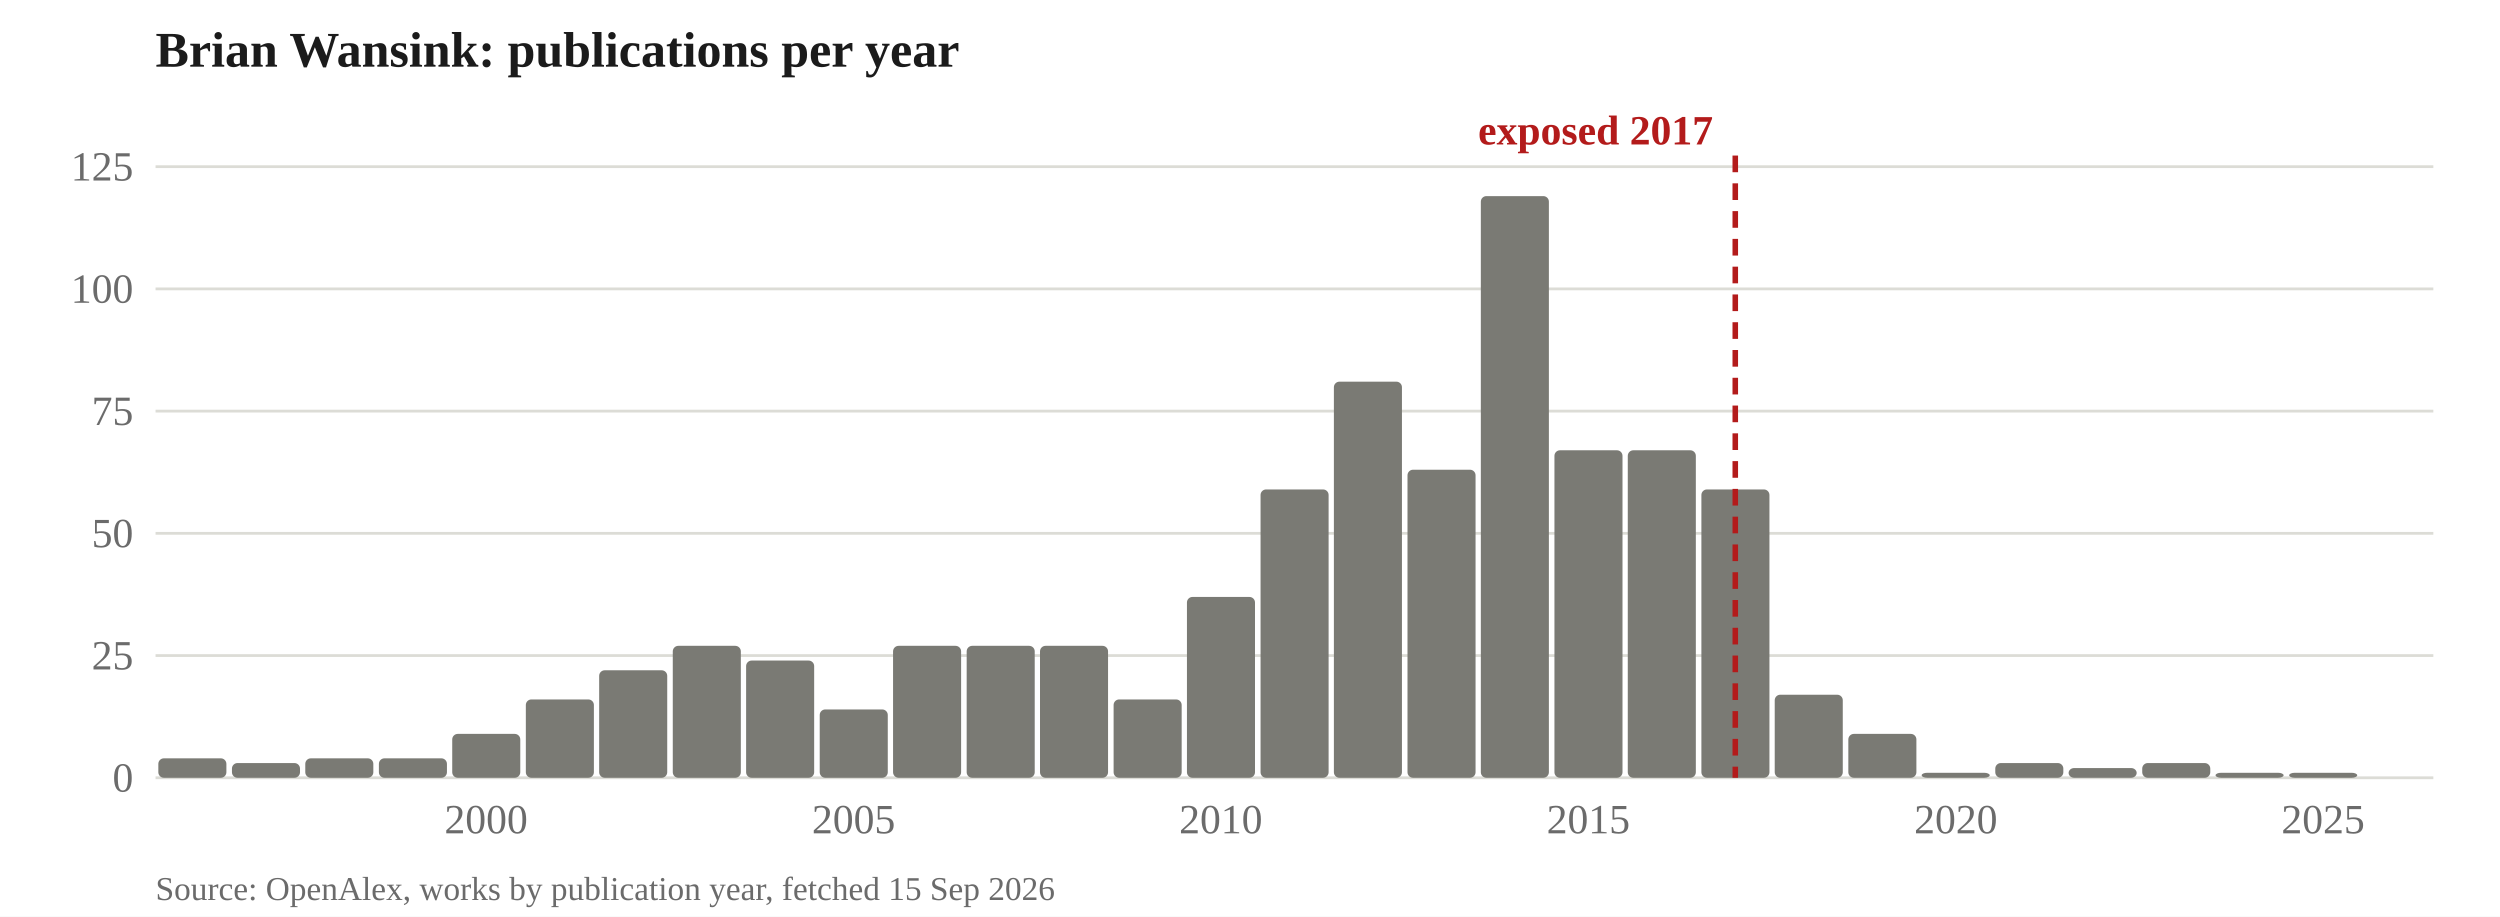
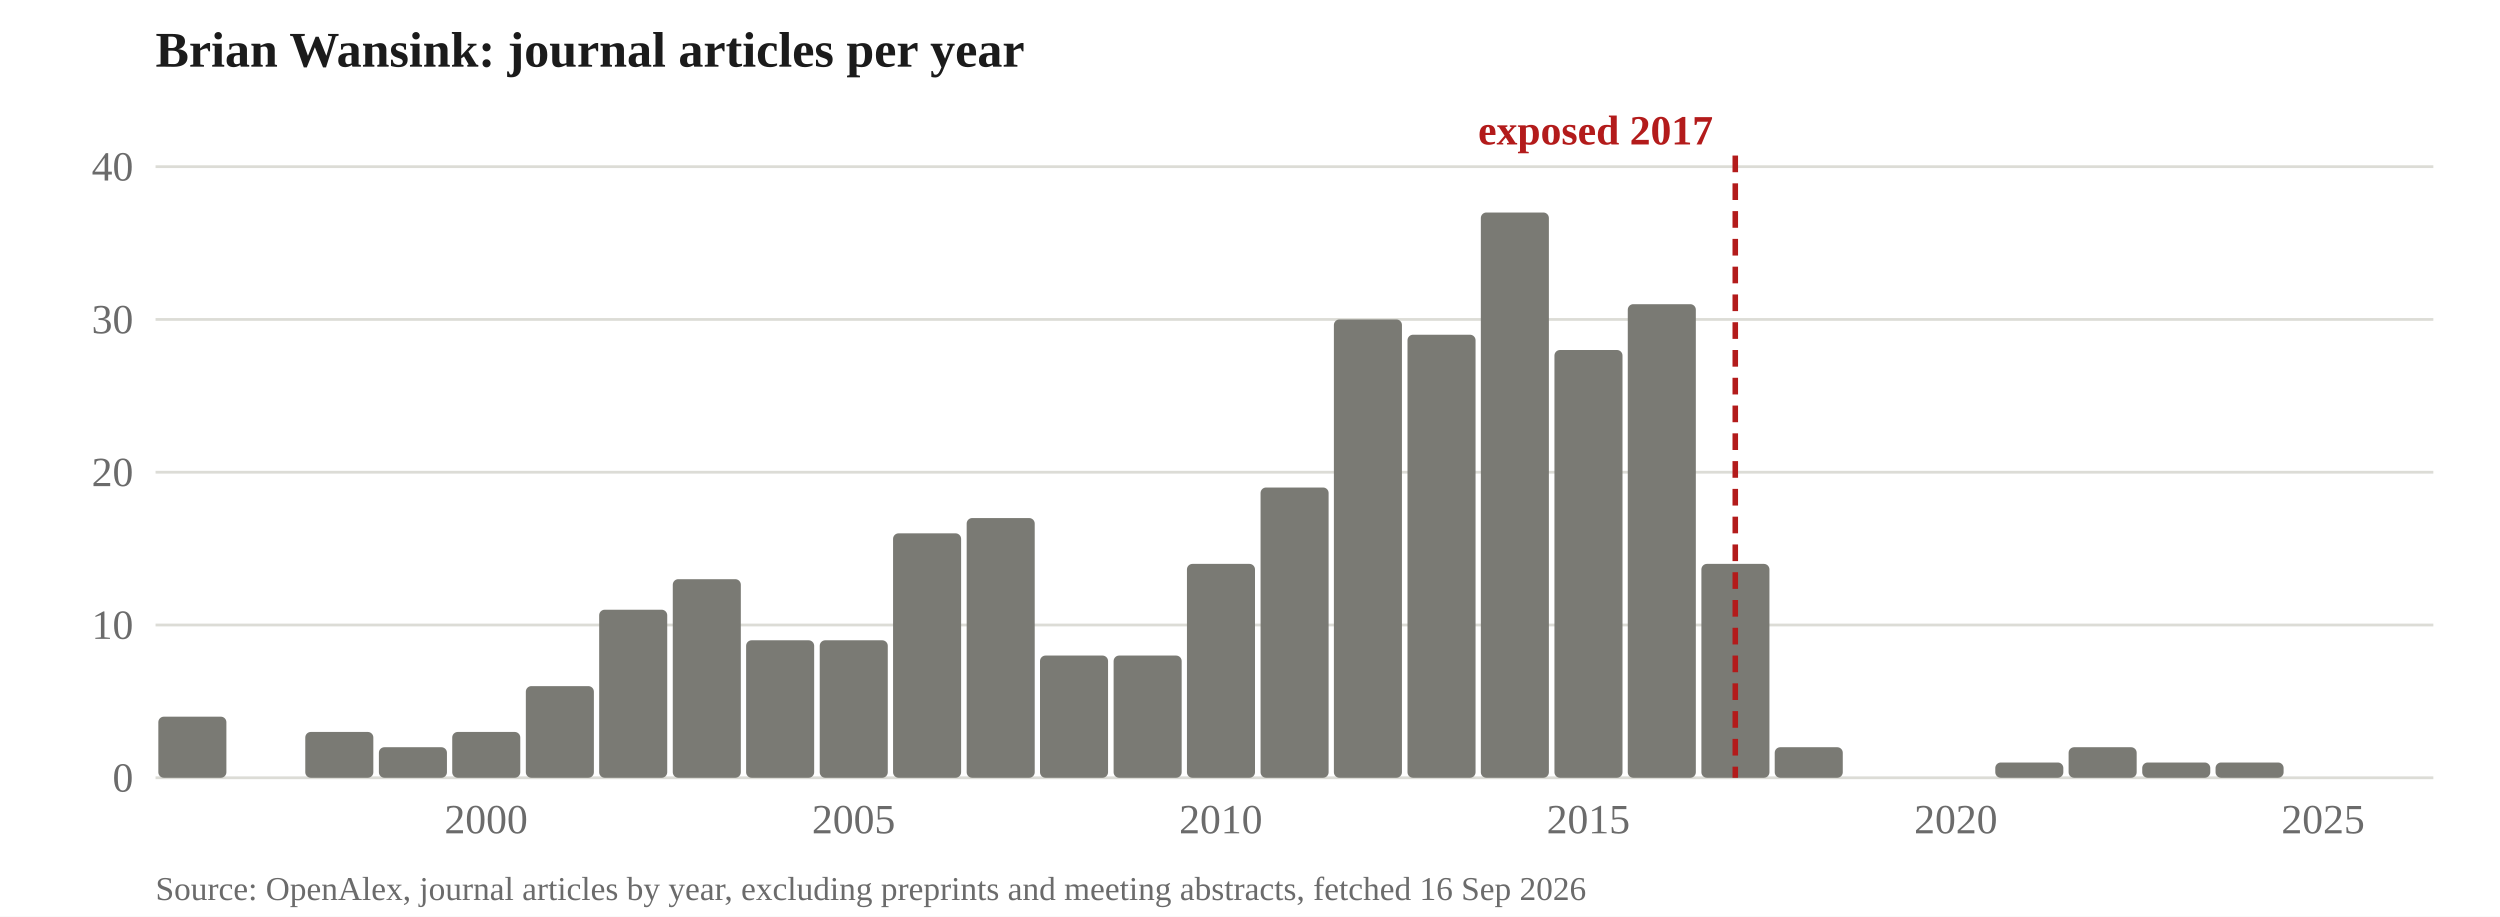
<svg xmlns="http://www.w3.org/2000/svg" viewBox="0 0 900 330" width="100%" font-family="Source Sans 3, Source Sans Pro, Helvetica, Arial, sans-serif" font-size="15">
  <rect width="900" height="330" fill="#ffffff" />
-   <text x="56" y="24" font-size="18" font-weight="600" fill="#1b1b1b">Brian Wansink: publications per year</text>
+   <text x="56" y="24" font-size="18" font-weight="600" fill="#1b1b1b">Brian Wansink: journal articles per year</text>
  <line x1="56" x2="876" y1="280.0" y2="280.0" stroke="#dcdcd6" stroke-width="1" />
  <text x="48" y="285.0" text-anchor="end" fill="#6b6b6b">0</text>
-   <line x1="56" x2="876" y1="236.0" y2="236.0" stroke="#dcdcd6" stroke-width="1" />
-   <text x="48" y="241.0" text-anchor="end" fill="#6b6b6b">25</text>
-   <line x1="56" x2="876" y1="192.0" y2="192.0" stroke="#dcdcd6" stroke-width="1" />
-   <text x="48" y="197.0" text-anchor="end" fill="#6b6b6b">50</text>
-   <line x1="56" x2="876" y1="148.0" y2="148.0" stroke="#dcdcd6" stroke-width="1" />
-   <text x="48" y="153.0" text-anchor="end" fill="#6b6b6b">75</text>
-   <line x1="56" x2="876" y1="104.0" y2="104.0" stroke="#dcdcd6" stroke-width="1" />
-   <text x="48" y="109.0" text-anchor="end" fill="#6b6b6b">100</text>
+   <line x1="56" x2="876" y1="225.0" y2="225.0" stroke="#dcdcd6" stroke-width="1" />
+   <text x="48" y="230.0" text-anchor="end" fill="#6b6b6b">10</text>
+   <line x1="56" x2="876" y1="170.0" y2="170.0" stroke="#dcdcd6" stroke-width="1" />
+   <text x="48" y="175.0" text-anchor="end" fill="#6b6b6b">20</text>
+   <line x1="56" x2="876" y1="115.0" y2="115.0" stroke="#dcdcd6" stroke-width="1" />
+   <text x="48" y="120.0" text-anchor="end" fill="#6b6b6b">30</text>
  <line x1="56" x2="876" y1="60.0" y2="60.0" stroke="#dcdcd6" stroke-width="1" />
-   <text x="48" y="65.0" text-anchor="end" fill="#6b6b6b">125</text>
-   <rect x="57.0" y="273.0" width="24.5" height="7.0" fill="#7a7a74" rx="2" />
-   <rect x="83.5" y="274.7" width="24.5" height="5.3" fill="#7a7a74" rx="2" />
-   <rect x="109.9" y="273.0" width="24.5" height="7.0" fill="#7a7a74" rx="2" />
-   <rect x="136.4" y="273.0" width="24.5" height="7.0" fill="#7a7a74" rx="2" />
-   <rect x="162.8" y="264.2" width="24.5" height="15.8" fill="#7a7a74" rx="2" />
+   <text x="48" y="65.0" text-anchor="end" fill="#6b6b6b">40</text>
+   <rect x="57.0" y="258.0" width="24.5" height="22.0" fill="#7a7a74" rx="2" />
+   <rect x="109.9" y="263.5" width="24.5" height="16.5" fill="#7a7a74" rx="2" />
+   <rect x="136.4" y="269.0" width="24.5" height="11.0" fill="#7a7a74" rx="2" />
+   <rect x="162.8" y="263.5" width="24.5" height="16.5" fill="#7a7a74" rx="2" />
  <text x="175.0" y="300" text-anchor="middle" fill="#6b6b6b">2000</text>
-   <rect x="189.3" y="251.8" width="24.5" height="28.2" fill="#7a7a74" rx="2" />
-   <rect x="215.7" y="241.3" width="24.5" height="38.7" fill="#7a7a74" rx="2" />
-   <rect x="242.2" y="232.5" width="24.5" height="47.5" fill="#7a7a74" rx="2" />
-   <rect x="268.6" y="237.8" width="24.5" height="42.2" fill="#7a7a74" rx="2" />
-   <rect x="295.1" y="255.4" width="24.5" height="24.6" fill="#7a7a74" rx="2" />
+   <rect x="189.3" y="247.0" width="24.5" height="33.0" fill="#7a7a74" rx="2" />
+   <rect x="215.7" y="219.5" width="24.5" height="60.5" fill="#7a7a74" rx="2" />
+   <rect x="242.2" y="208.5" width="24.5" height="71.5" fill="#7a7a74" rx="2" />
+   <rect x="268.6" y="230.5" width="24.5" height="49.5" fill="#7a7a74" rx="2" />
+   <rect x="295.1" y="230.5" width="24.5" height="49.5" fill="#7a7a74" rx="2" />
  <text x="307.3" y="300" text-anchor="middle" fill="#6b6b6b">2005</text>
-   <rect x="321.5" y="232.5" width="24.5" height="47.5" fill="#7a7a74" rx="2" />
-   <rect x="348.0" y="232.5" width="24.5" height="47.5" fill="#7a7a74" rx="2" />
-   <rect x="374.4" y="232.5" width="24.5" height="47.5" fill="#7a7a74" rx="2" />
-   <rect x="400.9" y="251.8" width="24.5" height="28.2" fill="#7a7a74" rx="2" />
-   <rect x="427.3" y="214.9" width="24.5" height="65.1" fill="#7a7a74" rx="2" />
+   <rect x="321.5" y="192.0" width="24.5" height="88.0" fill="#7a7a74" rx="2" />
+   <rect x="348.0" y="186.5" width="24.5" height="93.5" fill="#7a7a74" rx="2" />
+   <rect x="374.4" y="236.0" width="24.5" height="44.0" fill="#7a7a74" rx="2" />
+   <rect x="400.9" y="236.0" width="24.5" height="44.0" fill="#7a7a74" rx="2" />
+   <rect x="427.3" y="203.0" width="24.5" height="77.0" fill="#7a7a74" rx="2" />
  <text x="439.5" y="300" text-anchor="middle" fill="#6b6b6b">2010</text>
-   <rect x="453.8" y="176.2" width="24.5" height="103.8" fill="#7a7a74" rx="2" />
-   <rect x="480.2" y="137.4" width="24.5" height="142.6" fill="#7a7a74" rx="2" />
-   <rect x="506.7" y="169.1" width="24.5" height="110.9" fill="#7a7a74" rx="2" />
-   <rect x="533.1" y="70.6" width="24.5" height="209.4" fill="#7a7a74" rx="2" />
-   <rect x="559.6" y="162.1" width="24.5" height="117.9" fill="#7a7a74" rx="2" />
+   <rect x="453.8" y="175.5" width="24.5" height="104.5" fill="#7a7a74" rx="2" />
+   <rect x="480.2" y="115.0" width="24.5" height="165.0" fill="#7a7a74" rx="2" />
+   <rect x="506.7" y="120.5" width="24.5" height="159.5" fill="#7a7a74" rx="2" />
+   <rect x="533.1" y="76.5" width="24.5" height="203.5" fill="#7a7a74" rx="2" />
+   <rect x="559.6" y="126.0" width="24.5" height="154.0" fill="#7a7a74" rx="2" />
  <text x="571.8" y="300" text-anchor="middle" fill="#6b6b6b">2015</text>
-   <rect x="586.0" y="162.1" width="24.5" height="117.9" fill="#7a7a74" rx="2" />
-   <rect x="612.5" y="176.2" width="24.5" height="103.8" fill="#7a7a74" rx="2" />
-   <rect x="638.9" y="250.1" width="24.5" height="29.9" fill="#7a7a74" rx="2" />
-   <rect x="665.4" y="264.2" width="24.5" height="15.8" fill="#7a7a74" rx="2" />
-   <rect x="691.8" y="278.2" width="24.5" height="1.8" fill="#7a7a74" rx="2" />
+   <rect x="586.0" y="109.5" width="24.5" height="170.5" fill="#7a7a74" rx="2" />
+   <rect x="612.5" y="203.0" width="24.5" height="77.0" fill="#7a7a74" rx="2" />
+   <rect x="638.9" y="269.0" width="24.5" height="11.0" fill="#7a7a74" rx="2" />
  <text x="704.1" y="300" text-anchor="middle" fill="#6b6b6b">2020</text>
-   <rect x="718.3" y="274.7" width="24.5" height="5.3" fill="#7a7a74" rx="2" />
-   <rect x="744.7" y="276.5" width="24.5" height="3.5" fill="#7a7a74" rx="2" />
-   <rect x="771.2" y="274.7" width="24.5" height="5.3" fill="#7a7a74" rx="2" />
-   <rect x="797.6" y="278.2" width="24.5" height="1.8" fill="#7a7a74" rx="2" />
-   <rect x="824.1" y="278.2" width="24.5" height="1.8" fill="#7a7a74" rx="2" />
+   <rect x="718.3" y="274.5" width="24.5" height="5.5" fill="#7a7a74" rx="2" />
+   <rect x="744.7" y="269.0" width="24.5" height="11.0" fill="#7a7a74" rx="2" />
+   <rect x="771.2" y="274.5" width="24.5" height="5.5" fill="#7a7a74" rx="2" />
+   <rect x="797.6" y="274.5" width="24.5" height="5.5" fill="#7a7a74" rx="2" />
  <text x="836.3" y="300" text-anchor="middle" fill="#6b6b6b">2025</text>
  <line x1="624.7" x2="624.7" y1="56" y2="280" stroke="#b31b1b" stroke-width="2" stroke-dasharray="6 4" />
  <text x="616.7" y="52" text-anchor="end" fill="#b31b1b" font-weight="600">exposed 2017</text>
-   <text x="56" y="324" fill="#6b6b6b" font-size="12">Source: OpenAlex, works by publication year, fetched 15 Sep 2026</text>
+   <text x="56" y="324" fill="#6b6b6b" font-size="12">Source: OpenAlex, journal articles by year, excluding preprints and meeting abstracts, fetched 16 Sep 2026</text>
</svg>
